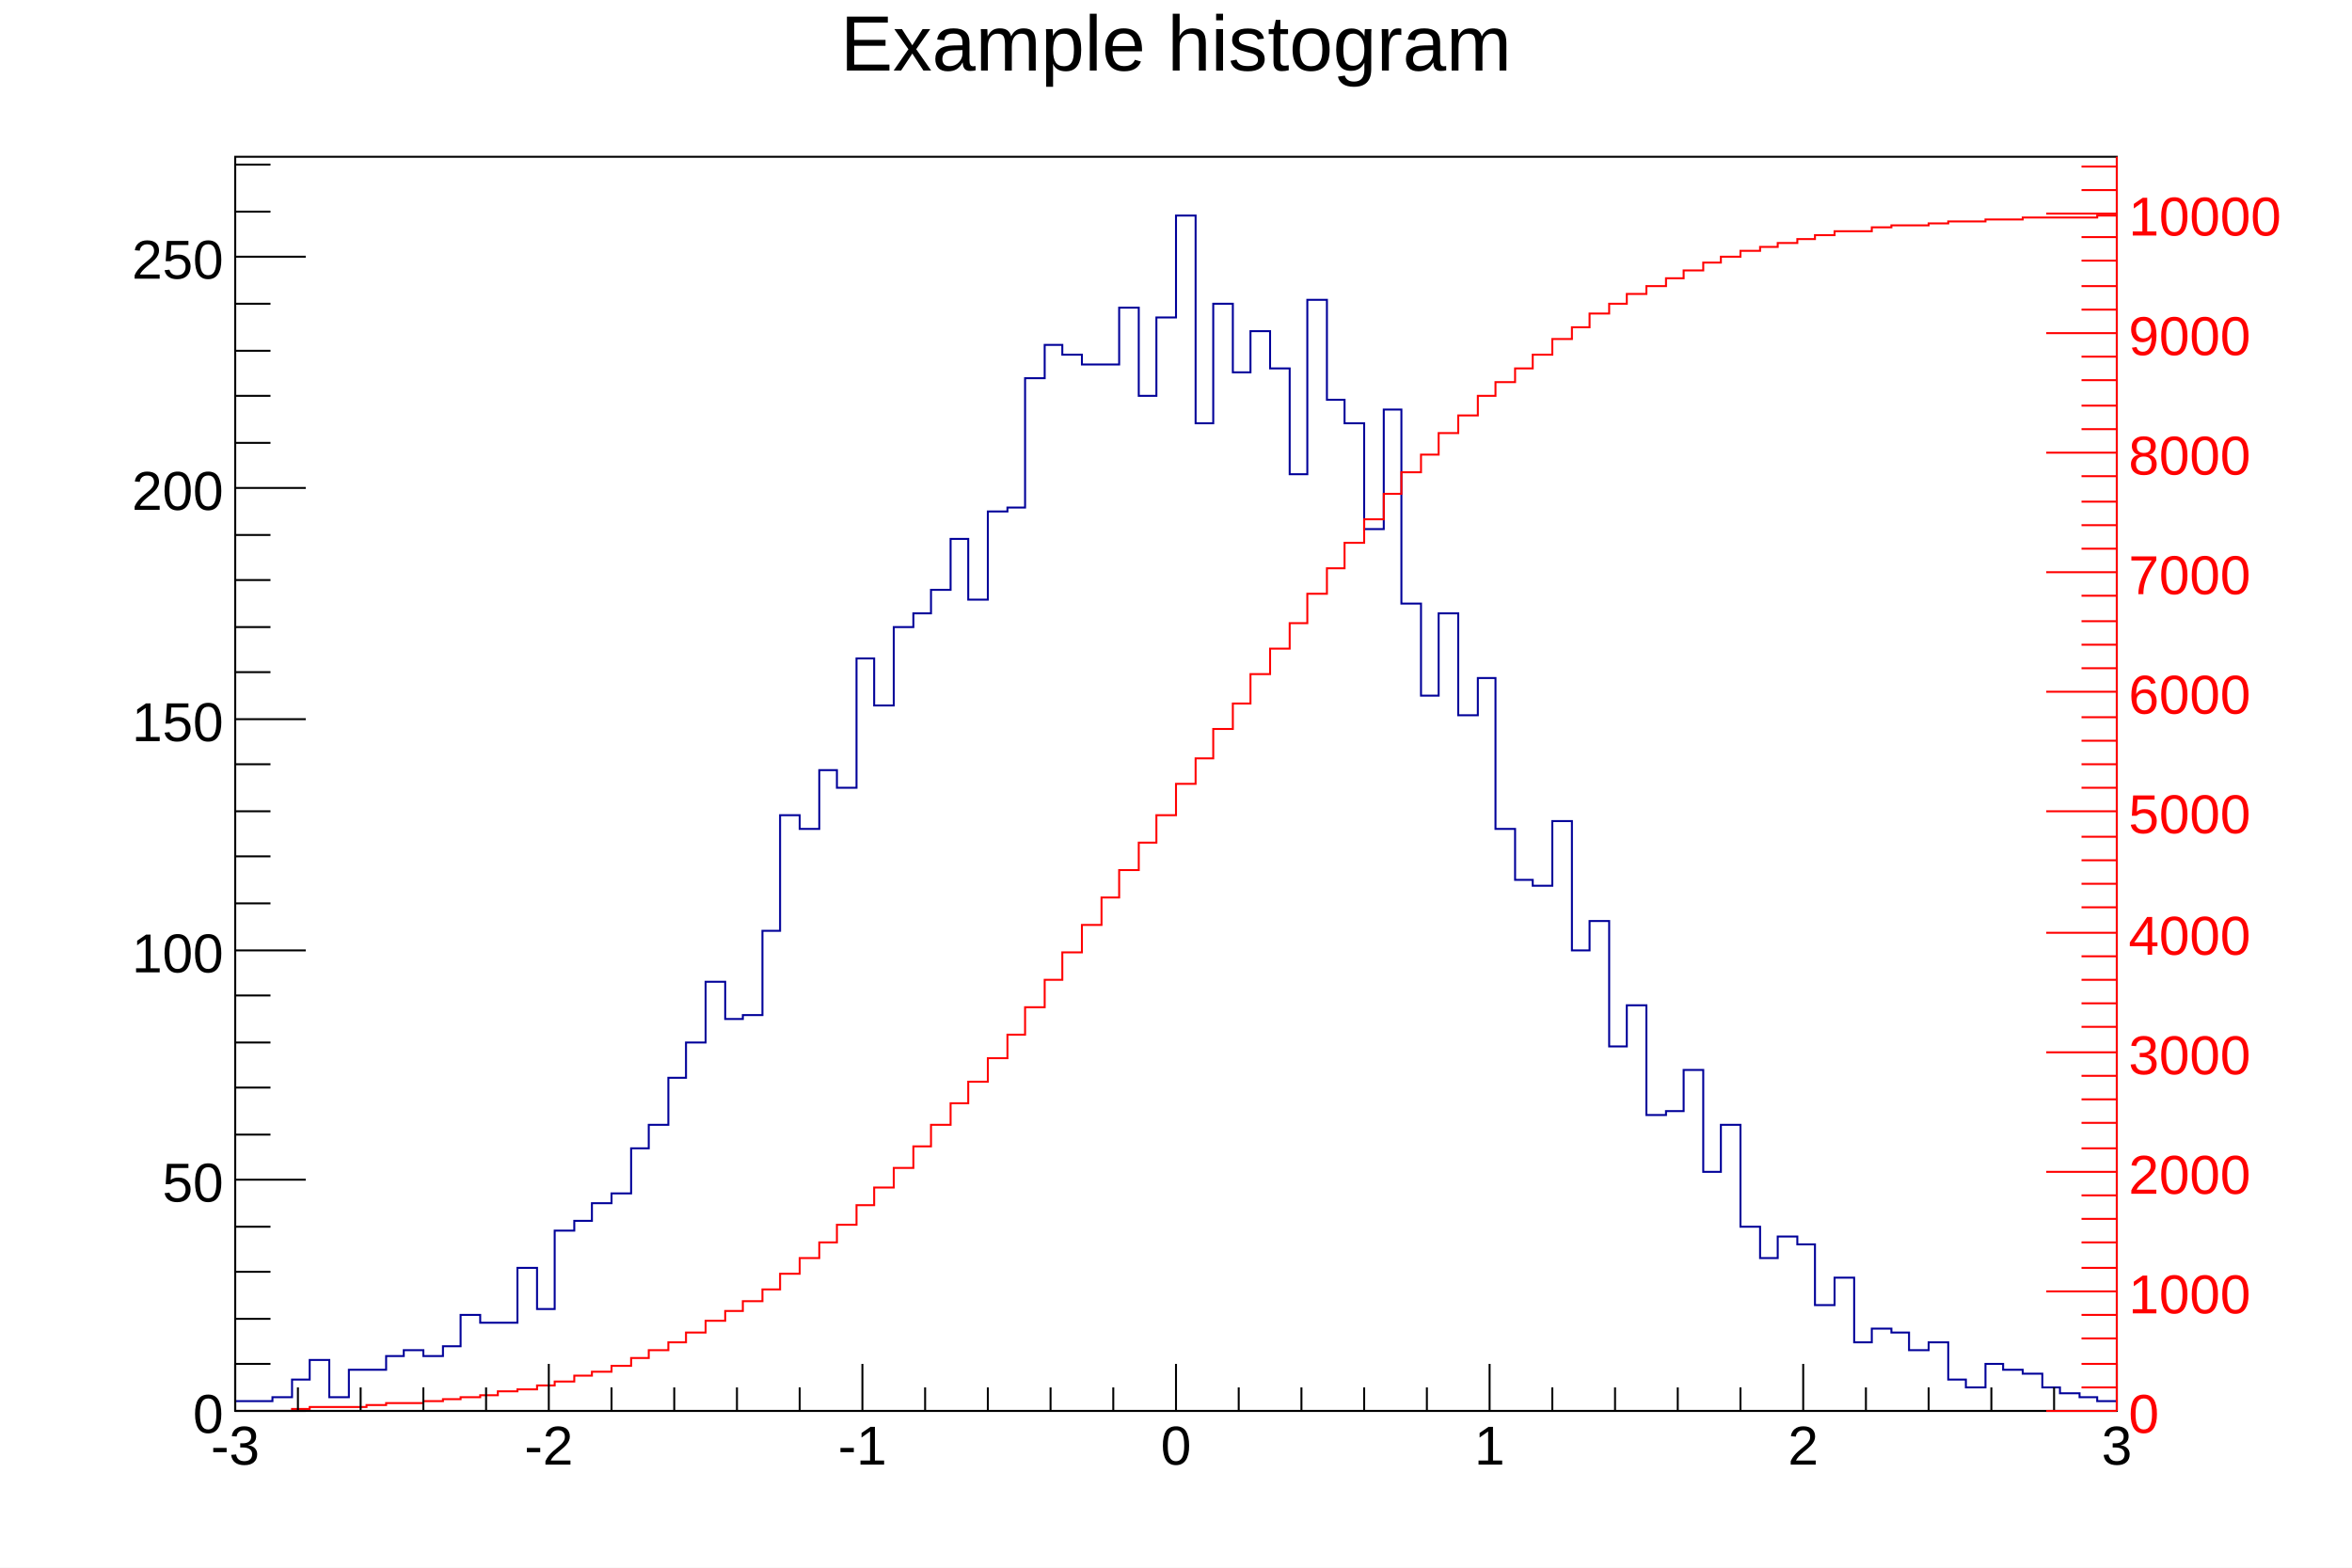
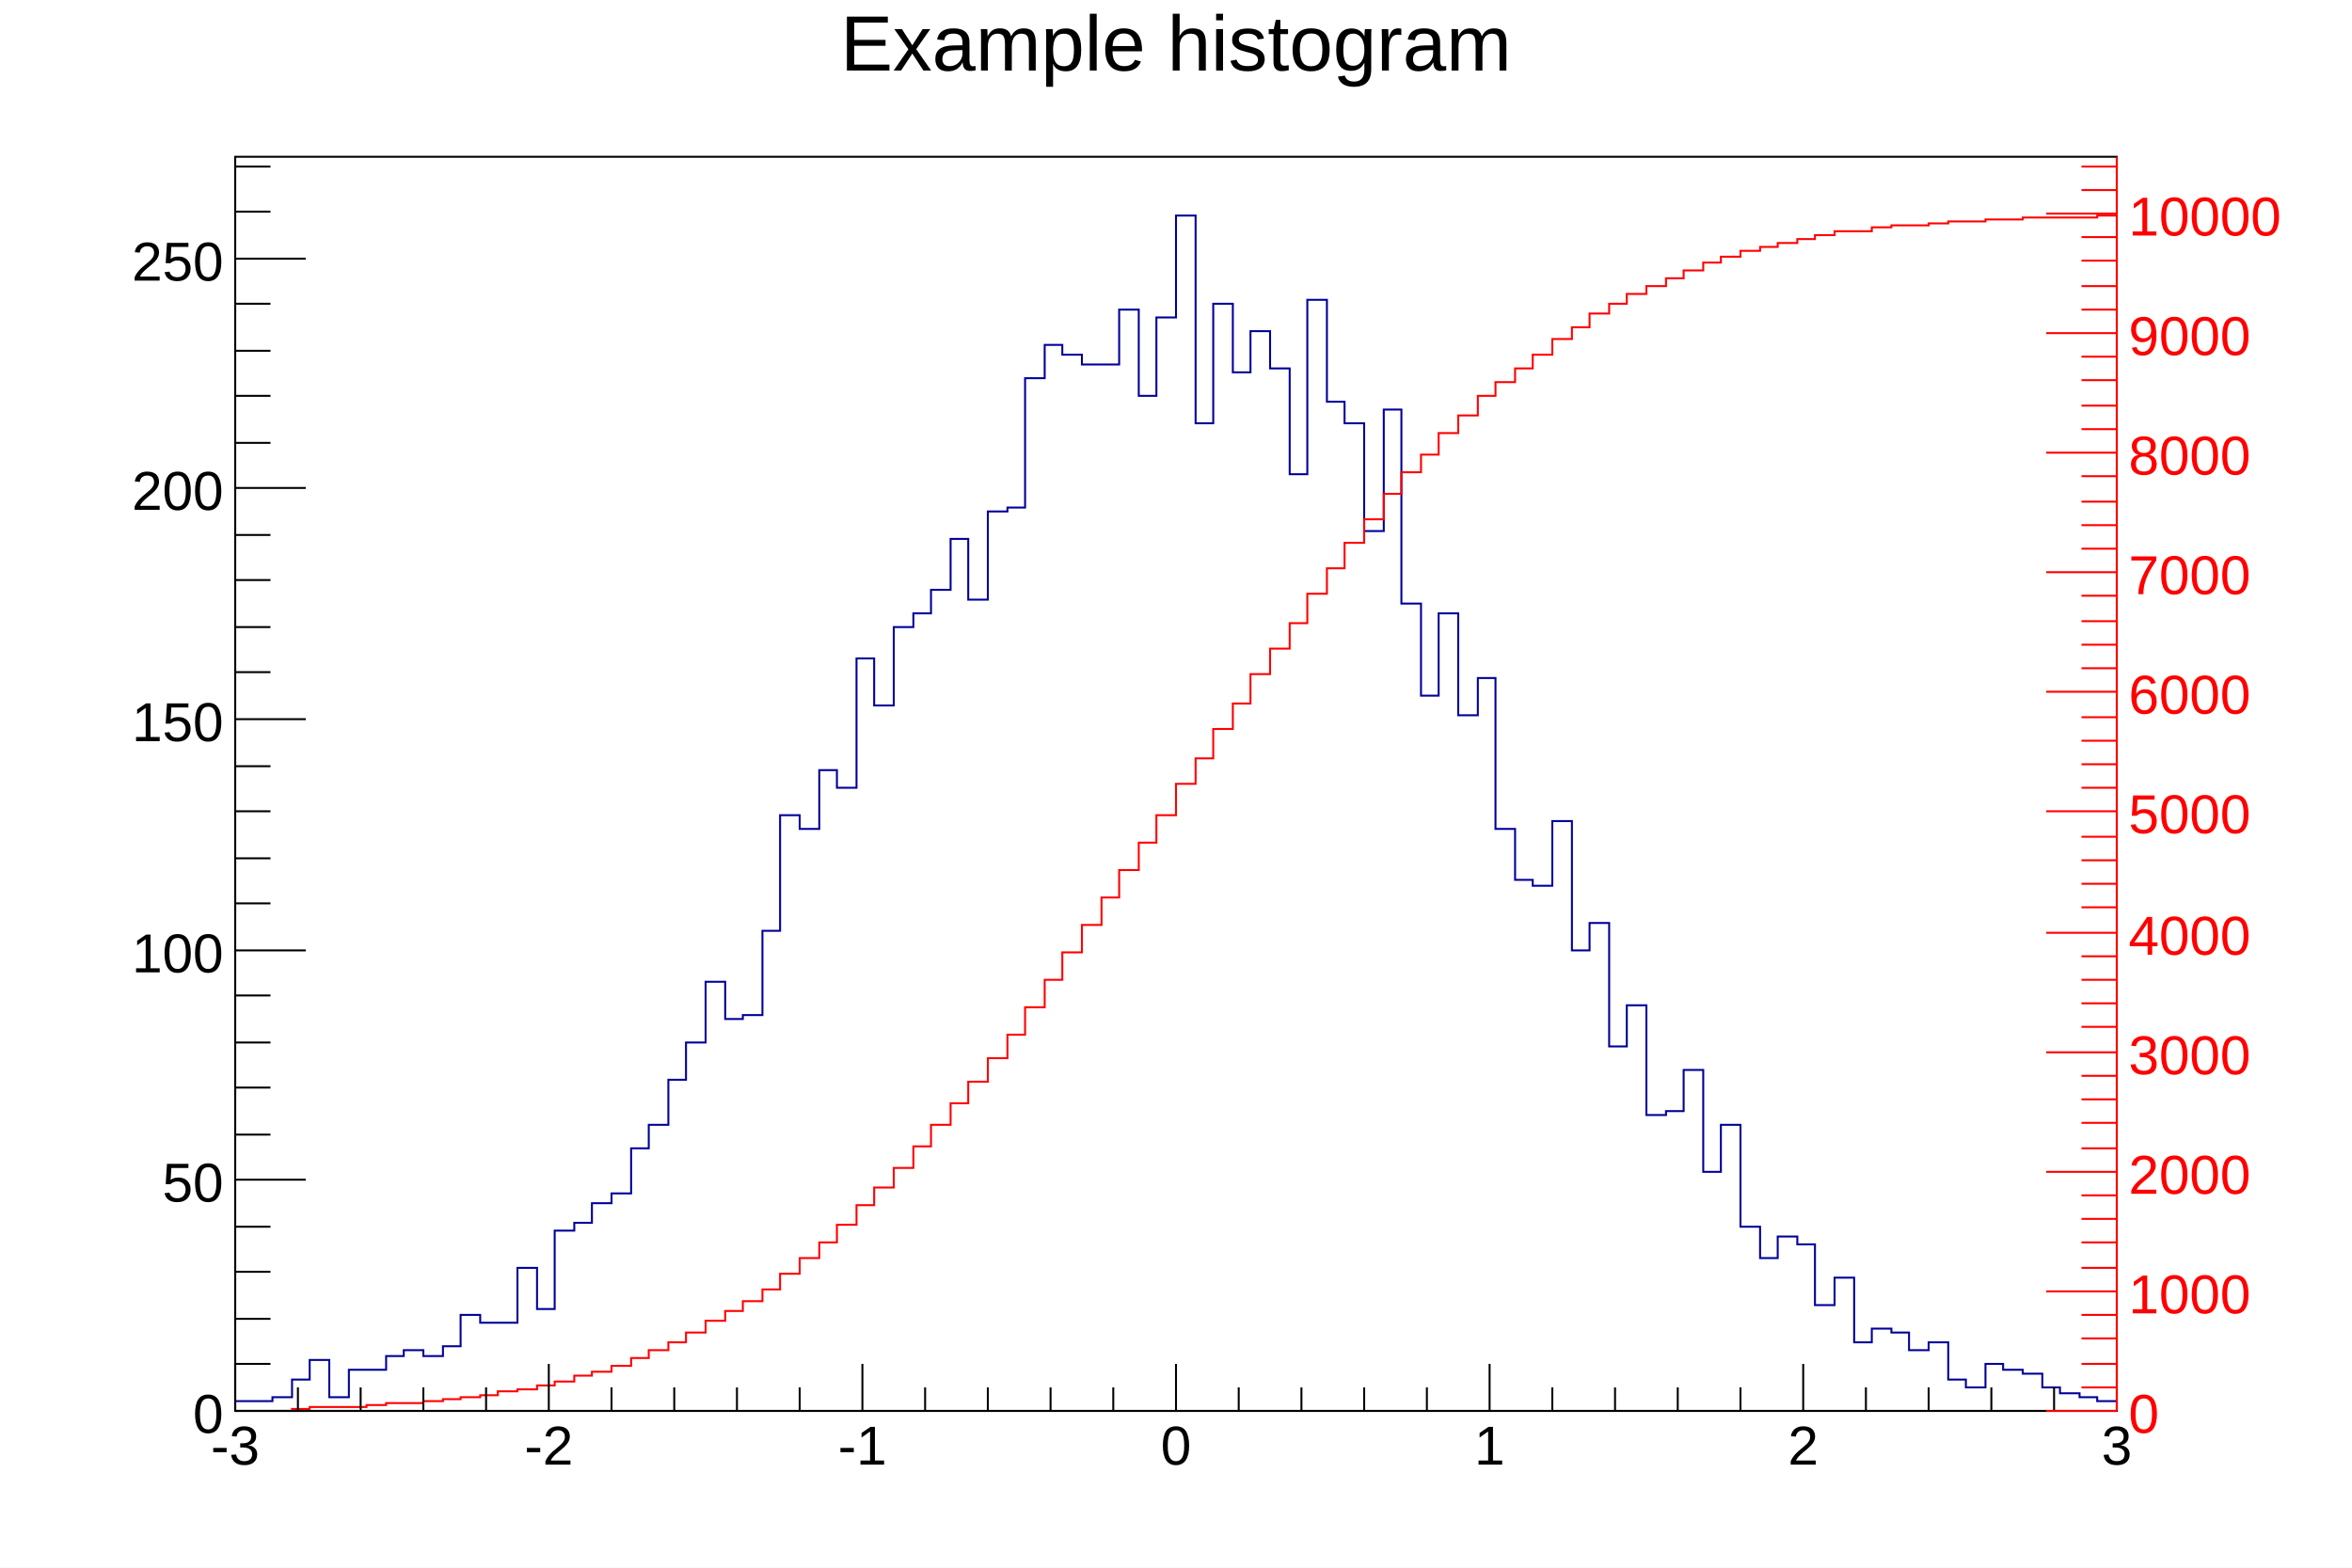
<svg xmlns="http://www.w3.org/2000/svg" width="1200" height="800" viewBox="0 0 1200 800" preserveAspectRatio="none">
  <path d="M0,0H1200V800H0Z" style="fill: white;" />
  <g>
    <g transform="translate(120,80)">
      <path d="M0,0H960V640H0Z" style="fill: white; stroke: black; stroke-width: 1;" />
      <svg x="0" y="0" overflow="hidden" width="960" height="640" viewBox="0 0 960 640">
        <g>
-           <path d="M0,635h19v-2h10v-9h9v-10h10v19h10v-14h19v-7h9v-3h10v3h10v-5h9v-16h10v4h19v-28h10v21h9v-40h10v-5h9v-9h10v-5h10v-23h9v-12h10v-24h9v-18h10v-31h10v19h9v-2h10v-43h9v-59h10v7h10v-30h9v9h10v-66h9v24h10v-40h10v-7h9v-12h10v-26h9v31h10v-45h10v-2h9v-66h10v-17h9v5h10v5h19v-29h10v45h9v-40h10v-52h10v106h9v-61h10v35h9v-21h10v19h10v54h9v-89h10v51h9v12h10v54h10v-61h9v99h10v47h9v-42h10v52h10v-19h9v77h10v26h9v3h10v-33h10v66h9v-15h10v64h9v-21h10v56h10v-2h9v-21h10v52h9v-24h10v52h10v16h9v-11h10v4h9v31h10v-14h10v33h9v-7h10v2h9v9h10v-4h10v19h9v4h10v-12h9v3h10v2h10v7h9v3h10v2h9v2h10" style="stroke-linejoin: miter; stroke: #000099; stroke-width: 1; fill: none;" />
+           <path d="M0,635h19v-2h10v-9h9v-10h10v19h10v-14h19v-7h9v-3h10v3h10v-5h9v-16h10v4h19v-28h10v21h9v-40h10v-4h9v-10h10v-5h10v-23h9v-12h10v-23h9v-19h10v-31h10v19h9v-2h10v-43h9v-59h10v7h10v-30h9v9h10v-66h9v24h10v-40h10v-7h9v-12h10v-26h9v31h10v-45h10v-2h9v-66h10v-17h9v5h10v5h19v-28h10v44h9v-40h10v-52h10v106h9v-61h10v35h9v-21h10v19h10v54h9v-89h10v52h9v11h10v55h10v-62h9v99h10v47h9v-42h10v52h10v-19h9v77h10v26h9v3h10v-33h10v66h9v-14h10v63h9v-21h10v56h10v-2h9v-21h10v52h9v-24h10v52h10v16h9v-11h10v4h9v31h10v-14h10v33h9v-7h10v2h9v9h10v-4h10v19h9v4h10v-12h9v3h10v2h10v7h9v3h10v2h9v2h10" style="stroke-linejoin: miter; stroke: #000099; stroke-width: 1; fill: none;" />
        </g>
        <g>
          <path d="M0,640h29v-1h9v-1h29v-1h10v-1h19v-1h10v-1h9v-1h10v-1h9v-2h10v-1h10v-2h9v-2h10v-3h9v-2h10v-3h10v-4h9v-4h10v-4h9v-5h10v-6h10v-5h9v-5h10v-6h9v-8h10v-8h10v-8h9v-9h10v-10h9v-9h10v-10h10v-11h9v-11h10v-11h9v-11h10v-12h10v-12h9v-14h10v-14h9v-14h10v-14h10v-14h9v-14h10v-14h9v-14h10v-16h10v-13h9v-15h10v-13h9v-15h10v-13h10v-13h9v-15h10v-13h9v-13h10v-12h10v-13h9v-11h10v-9h9v-11h10v-9h10v-10h9v-7h10v-7h9v-7h10v-8h10v-6h9v-7h10v-5h9v-5h10v-4h10v-4h9v-4h10v-4h9v-3h10v-3h10v-2h9v-2h10v-2h9v-2h10v-2h19v-2h10v-1h19v-1h10v-1h19v-1h19v-1h38v-1h10" style="stroke-linejoin: miter; stroke: #FF0000; stroke-width: 1; fill: none;" />
        </g>
      </svg>
      <g>
        <g transform="translate(0,640)">
          <path d="M0,0h960M0,-24V0M32,-12V0M64,-12V0M96,-12V0M128,-12V0M160,-24V0M192,-12V0M224,-12V0M256,-12V0M288,-12V0M320,-24V0M352,-12V0M384,-12V0M416,-12V0M448,-12V0M480,-24V0M512,-12V0M544,-12V0M576,-12V0M608,-12V0M640,-24V0M672,-12V0M704,-12V0M736,-12V0M768,-12V0M800,-24V0M832,-12V0M864,-12V0M896,-12V0M928,-12V0M960,-24V0" style="stroke: black; stroke-width: 1;" />
          <g font-family="Arial" font-size="28" space="preserve" fill="black" text-anchor="middle">
            <text dy=".8em" transform="translate(0,5)">
       -3
      </text>
            <text dy=".8em" transform="translate(160,5)">
       -2
      </text>
            <text dy=".8em" transform="translate(320,5)">
       -1
      </text>
            <text dy=".8em" transform="translate(480,5)">
       0
      </text>
            <text dy=".8em" transform="translate(640,5)">
       1
      </text>
            <text dy=".8em" transform="translate(800,5)">
       2
      </text>
            <text dy=".8em" transform="translate(960,5)">
       3
      </text>
          </g>
        </g>
        <g>
-           <path d="M0,0v640M36,640H0M18,616H0M18,593H0M18,569H0M18,546H0M36,522H0M18,499H0M18,475H0M18,452H0M18,428H0M36,405H0M18,381H0M18,357H0M18,334H0M18,310H0M36,287H0M18,263H0M18,240H0M18,216H0M18,193H0M36,169H0M18,146H0M18,122H0M18,99H0M18,75H0M36,51H0M18,28H0M18,4H0" style="stroke: black; stroke-width: 1;" />
+           <path d="M0,0v640M36,640H0M18,616H0M18,593H0M18,569H0M18,546H0M36,522H0M18,499H0M18,475H0M18,452H0M18,428H0M36,405H0M18,381H0M18,358H0M18,334H0M18,311H0M36,287H0M18,263H0M18,240H0M18,216H0M18,193H0M36,169H0M18,146H0M18,122H0M18,99H0M18,75H0M36,52H0M18,28H0M18,5H0" style="stroke: black; stroke-width: 1;" />
          <g font-family="Arial" font-size="28" space="preserve" fill="black" text-anchor="end">
            <text dy=".4em" transform="translate(-6,640)">
       0
      </text>
            <text dy=".4em" transform="translate(-6,522)">
       50
      </text>
            <text dy=".4em" transform="translate(-6,405)">
       100
      </text>
            <text dy=".4em" transform="translate(-6,287)">
       150
      </text>
            <text dy=".4em" transform="translate(-6,169)">
       200
      </text>
-             <text dy=".4em" transform="translate(-6,51)">
+             <text dy=".4em" transform="translate(-6,52)">
       250
      </text>
          </g>
        </g>
        <g transform="translate(960)">
          <path d="M0,0v640M0,640H-36M0,628H-18M0,616H-18M0,603H-18M0,591H-18M0,579H-36M0,567H-18M0,554H-18M0,542H-18M0,530H-18M0,518H-36M0,506H-18M0,493H-18M0,481H-18M0,469H-18M0,457H-36M0,444H-18M0,432H-18M0,420H-18M0,408H-18M0,396H-36M0,383H-18M0,371H-18M0,359H-18M0,347H-18M0,334H-36M0,322H-18M0,310H-18M0,298H-18M0,286H-18M0,273H-36M0,261H-18M0,249H-18M0,237H-18M0,224H-18M0,212H-36M0,200H-18M0,188H-18M0,176H-18M0,163H-18M0,151H-36M0,139H-18M0,127H-18M0,114H-18M0,102H-18M0,90H-36M0,78H-18M0,66H-18M0,53H-18M0,41H-18M0,29H-36M0,17H-18M0,5H-18" style="stroke: #FF0000; stroke-width: 1;" />
          <g font-family="Arial" font-size="28" space="preserve" fill="#FF0000" text-anchor="start">
            <text dy=".4em" transform="translate(6,640)">
       0
      </text>
            <text dy=".4em" transform="translate(6,579)">
       1000
      </text>
            <text dy=".4em" transform="translate(6,518)">
       2000
      </text>
            <text dy=".4em" transform="translate(6,457)">
       3000
      </text>
            <text dy=".4em" transform="translate(6,396)">
       4000
      </text>
            <text dy=".4em" transform="translate(6,334)">
       5000
      </text>
            <text dy=".4em" transform="translate(6,273)">
       6000
      </text>
            <text dy=".4em" transform="translate(6,212)">
       7000
      </text>
            <text dy=".4em" transform="translate(6,151)">
       8000
      </text>
            <text dy=".4em" transform="translate(6,90)">
       9000
      </text>
            <text dy=".4em" transform="translate(6,29)">
       10000
      </text>
          </g>
        </g>
      </g>
    </g>
    <g transform="translate(120,4)" font-family="Arial" font-size="40" space="preserve">
      <text fill="black" text-anchor="middle" dy=".8em" transform="translate(480)">
    Example histogram
   </text>
    </g>
  </g>
</svg>
